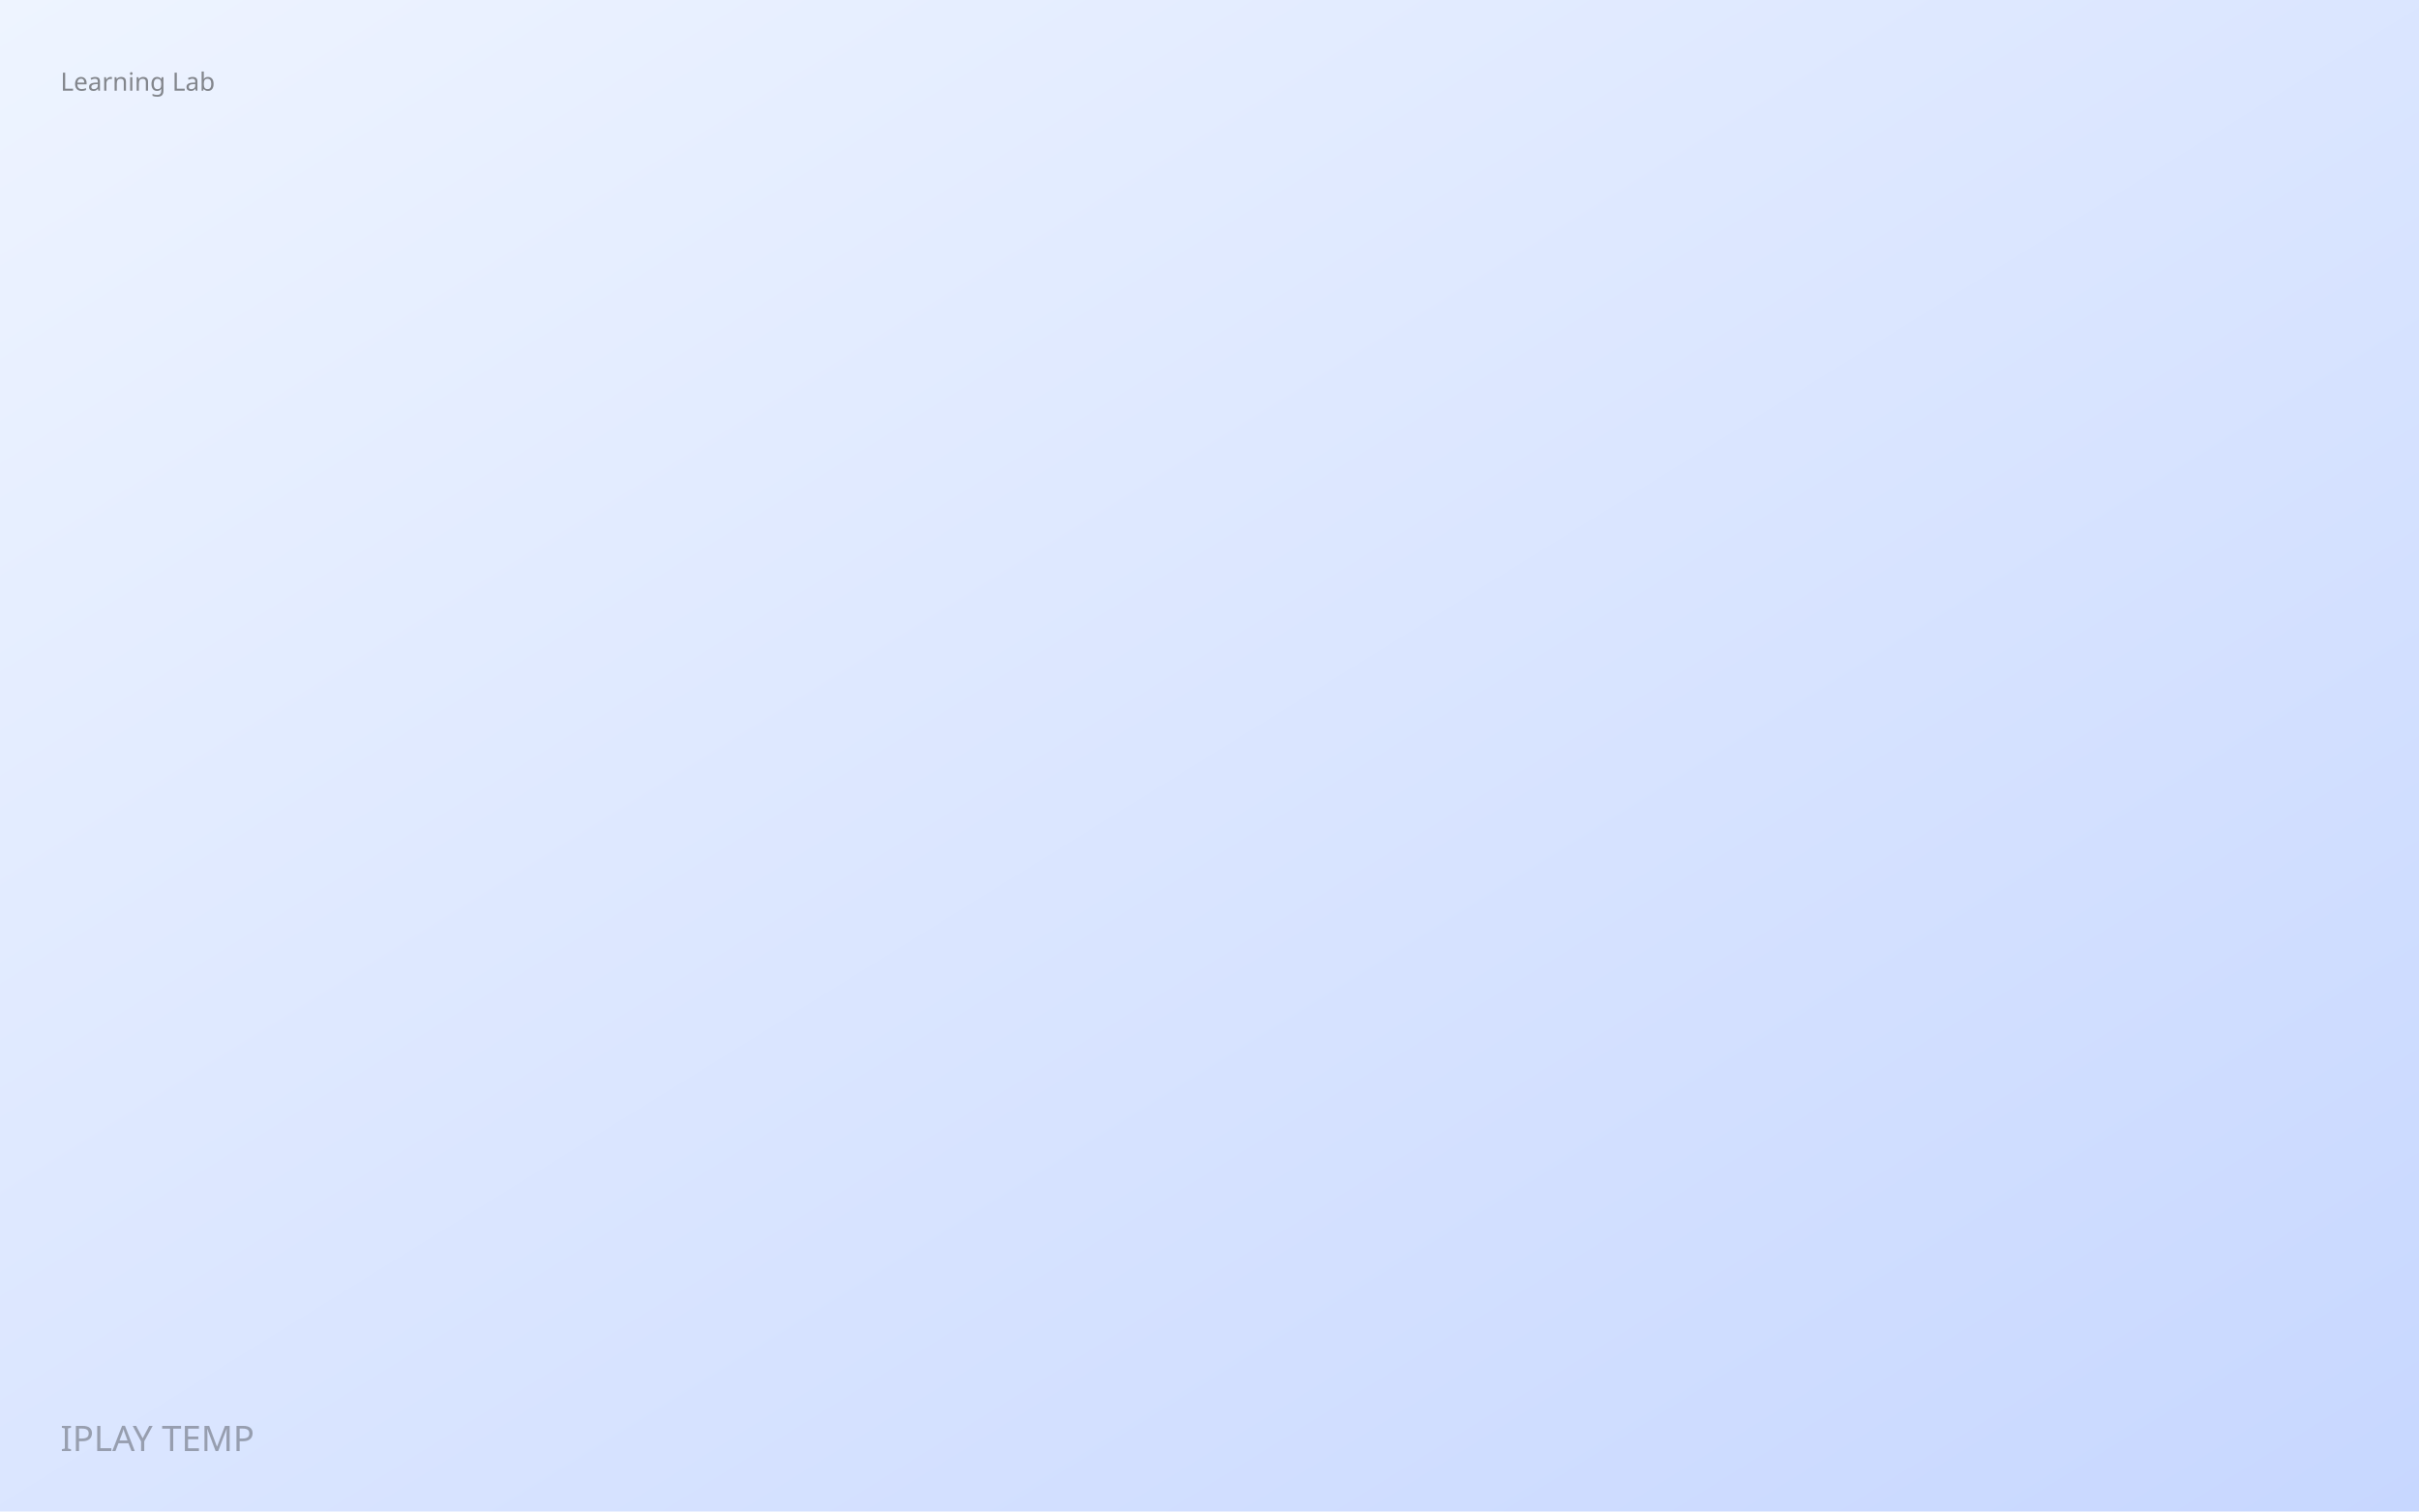
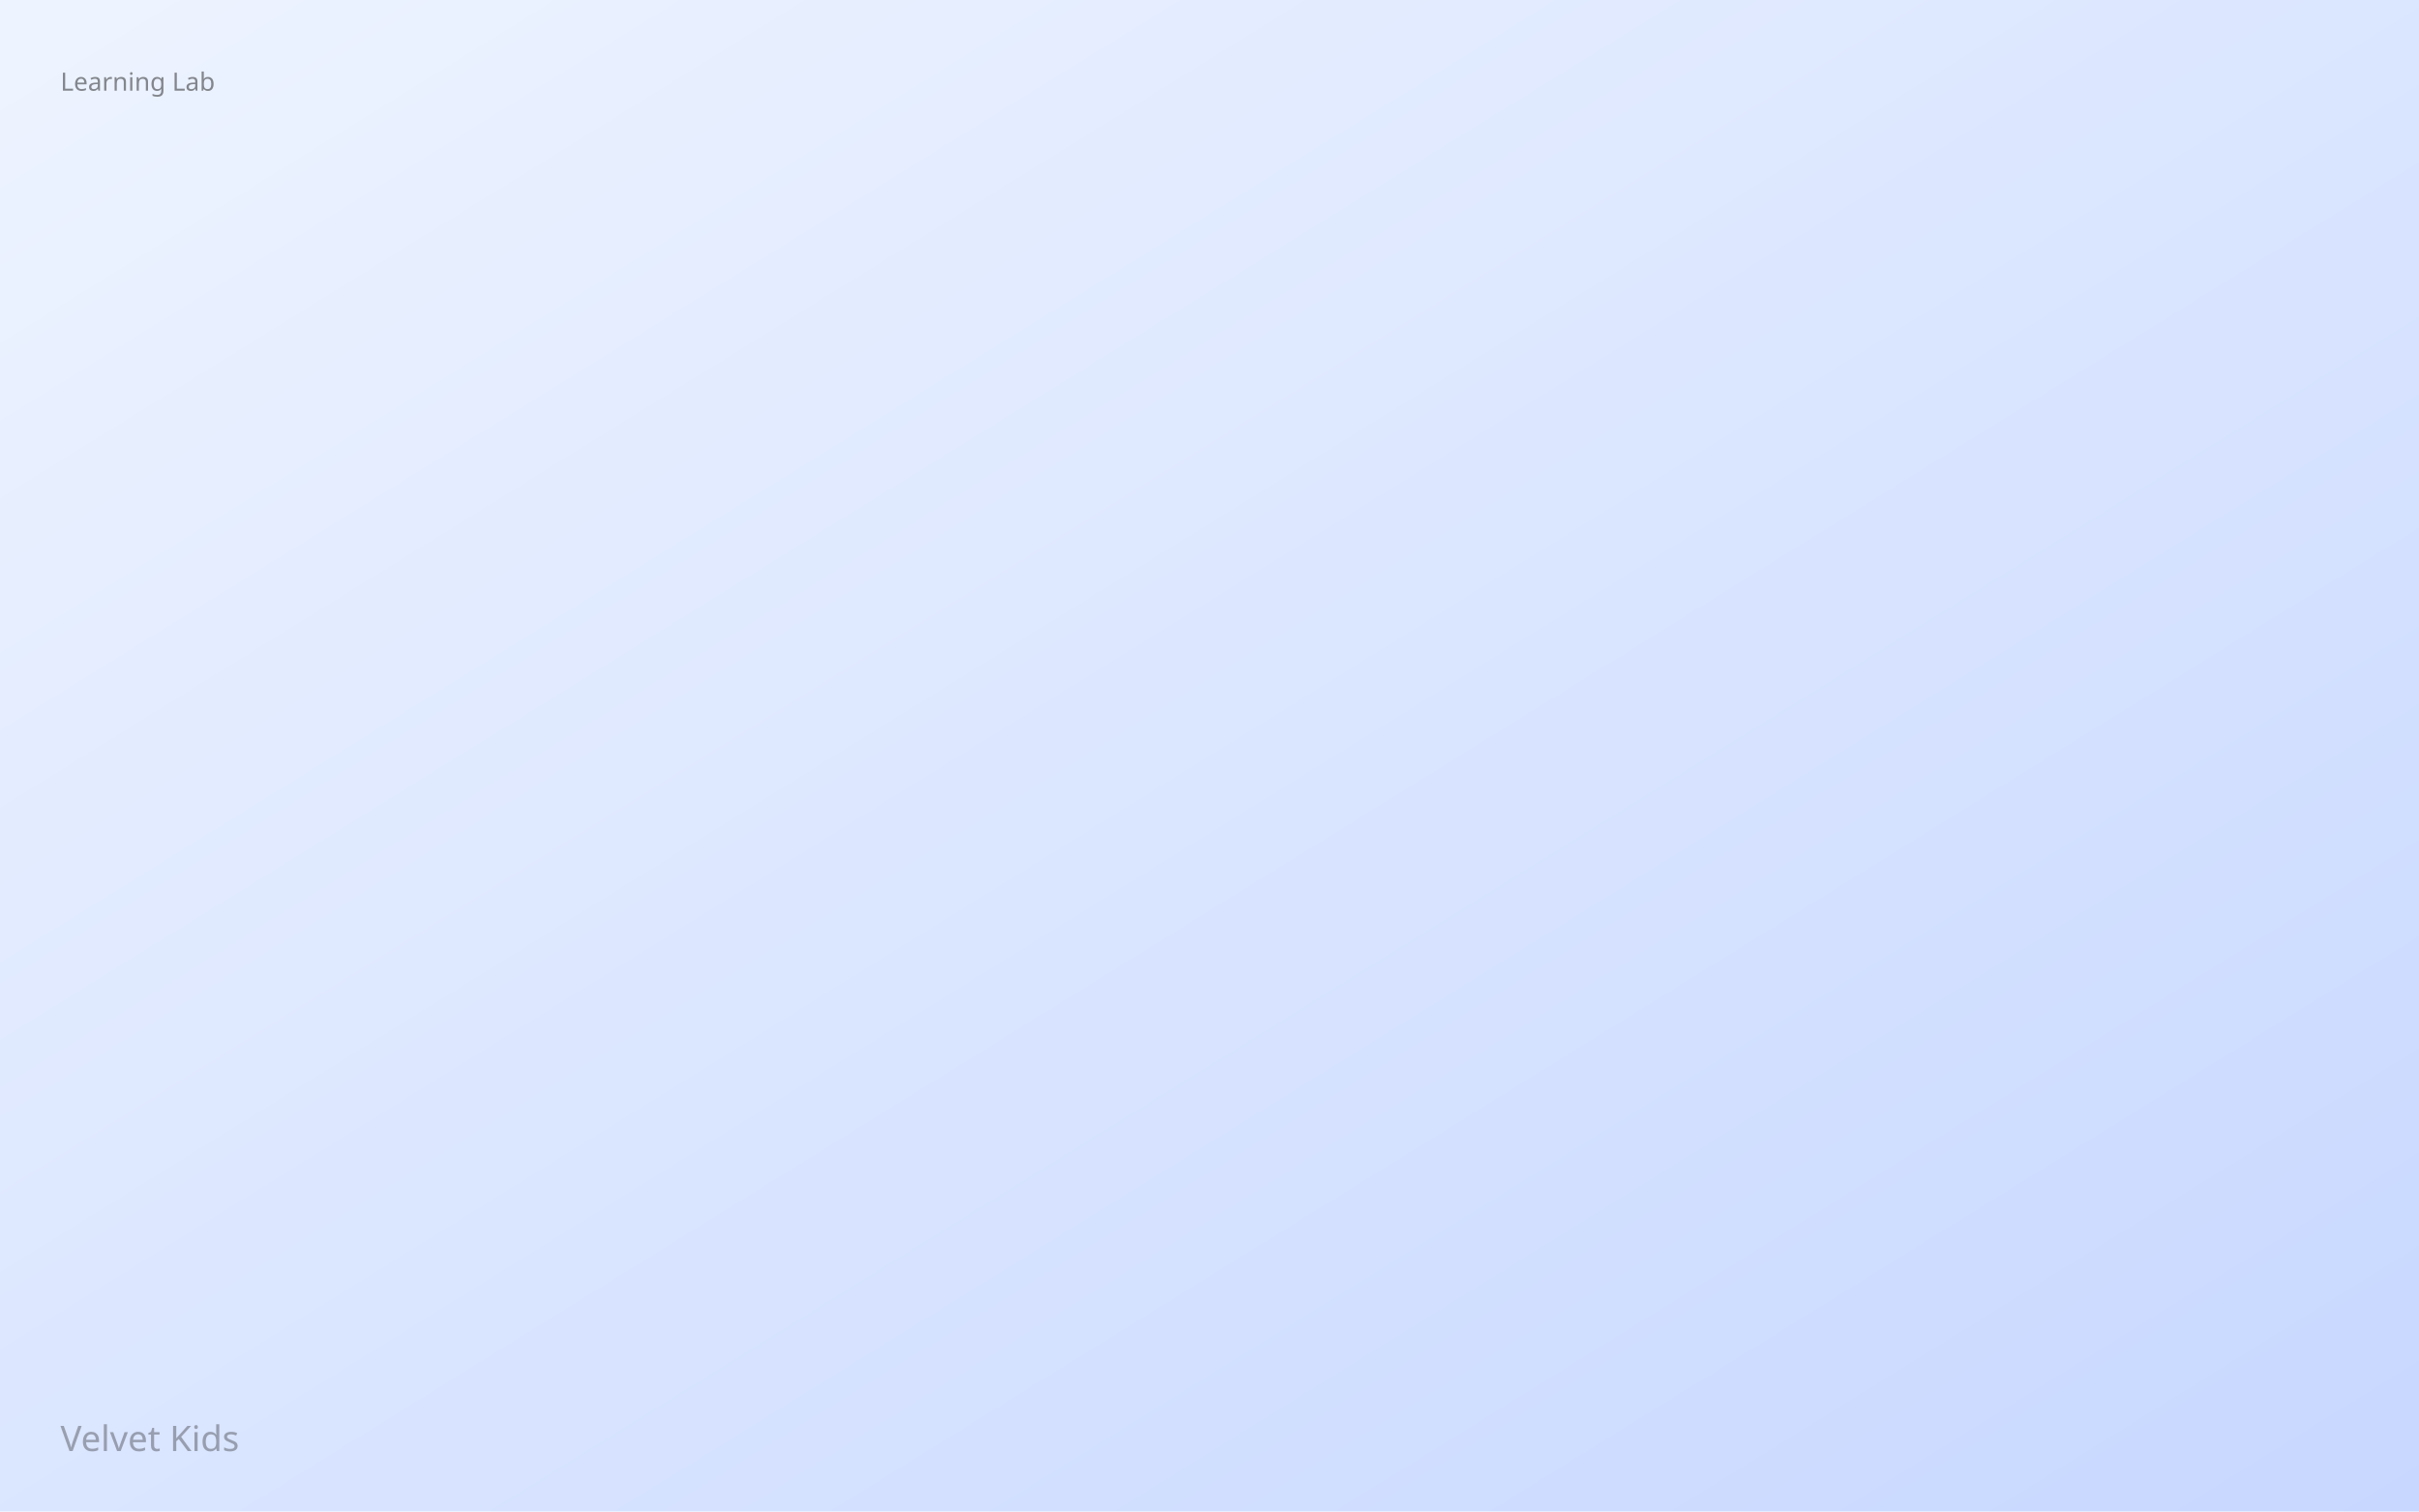
<svg xmlns="http://www.w3.org/2000/svg" width="1920" height="1200" viewBox="0 0 1920 1200" role="img" aria-label="Learning Lab">
  <defs>
    <linearGradient id="bg" x1="0%" y1="0%" x2="100%" y2="100%">
      <stop offset="0%" stop-color="#eef4ff" />
      <stop offset="100%" stop-color="#c7d7ff" />
    </linearGradient>
  </defs>
  <rect width="100%" height="100%" fill="url(#bg)" />
-   <text x="48" y="1152" fill="#1a1a1a" font-family="system-ui,sans-serif" font-size="28" opacity="0.35">IPLAY TEMP</text>
+   <text x="48" y="1152" fill="#1a1a1a" font-family="system-ui,sans-serif" font-size="28" opacity="0.35">Velvet Kids</text>
  <text x="48" y="72" fill="#1a1a1a" font-family="system-ui,sans-serif" font-size="20" opacity="0.5">Learning Lab</text>
</svg>
